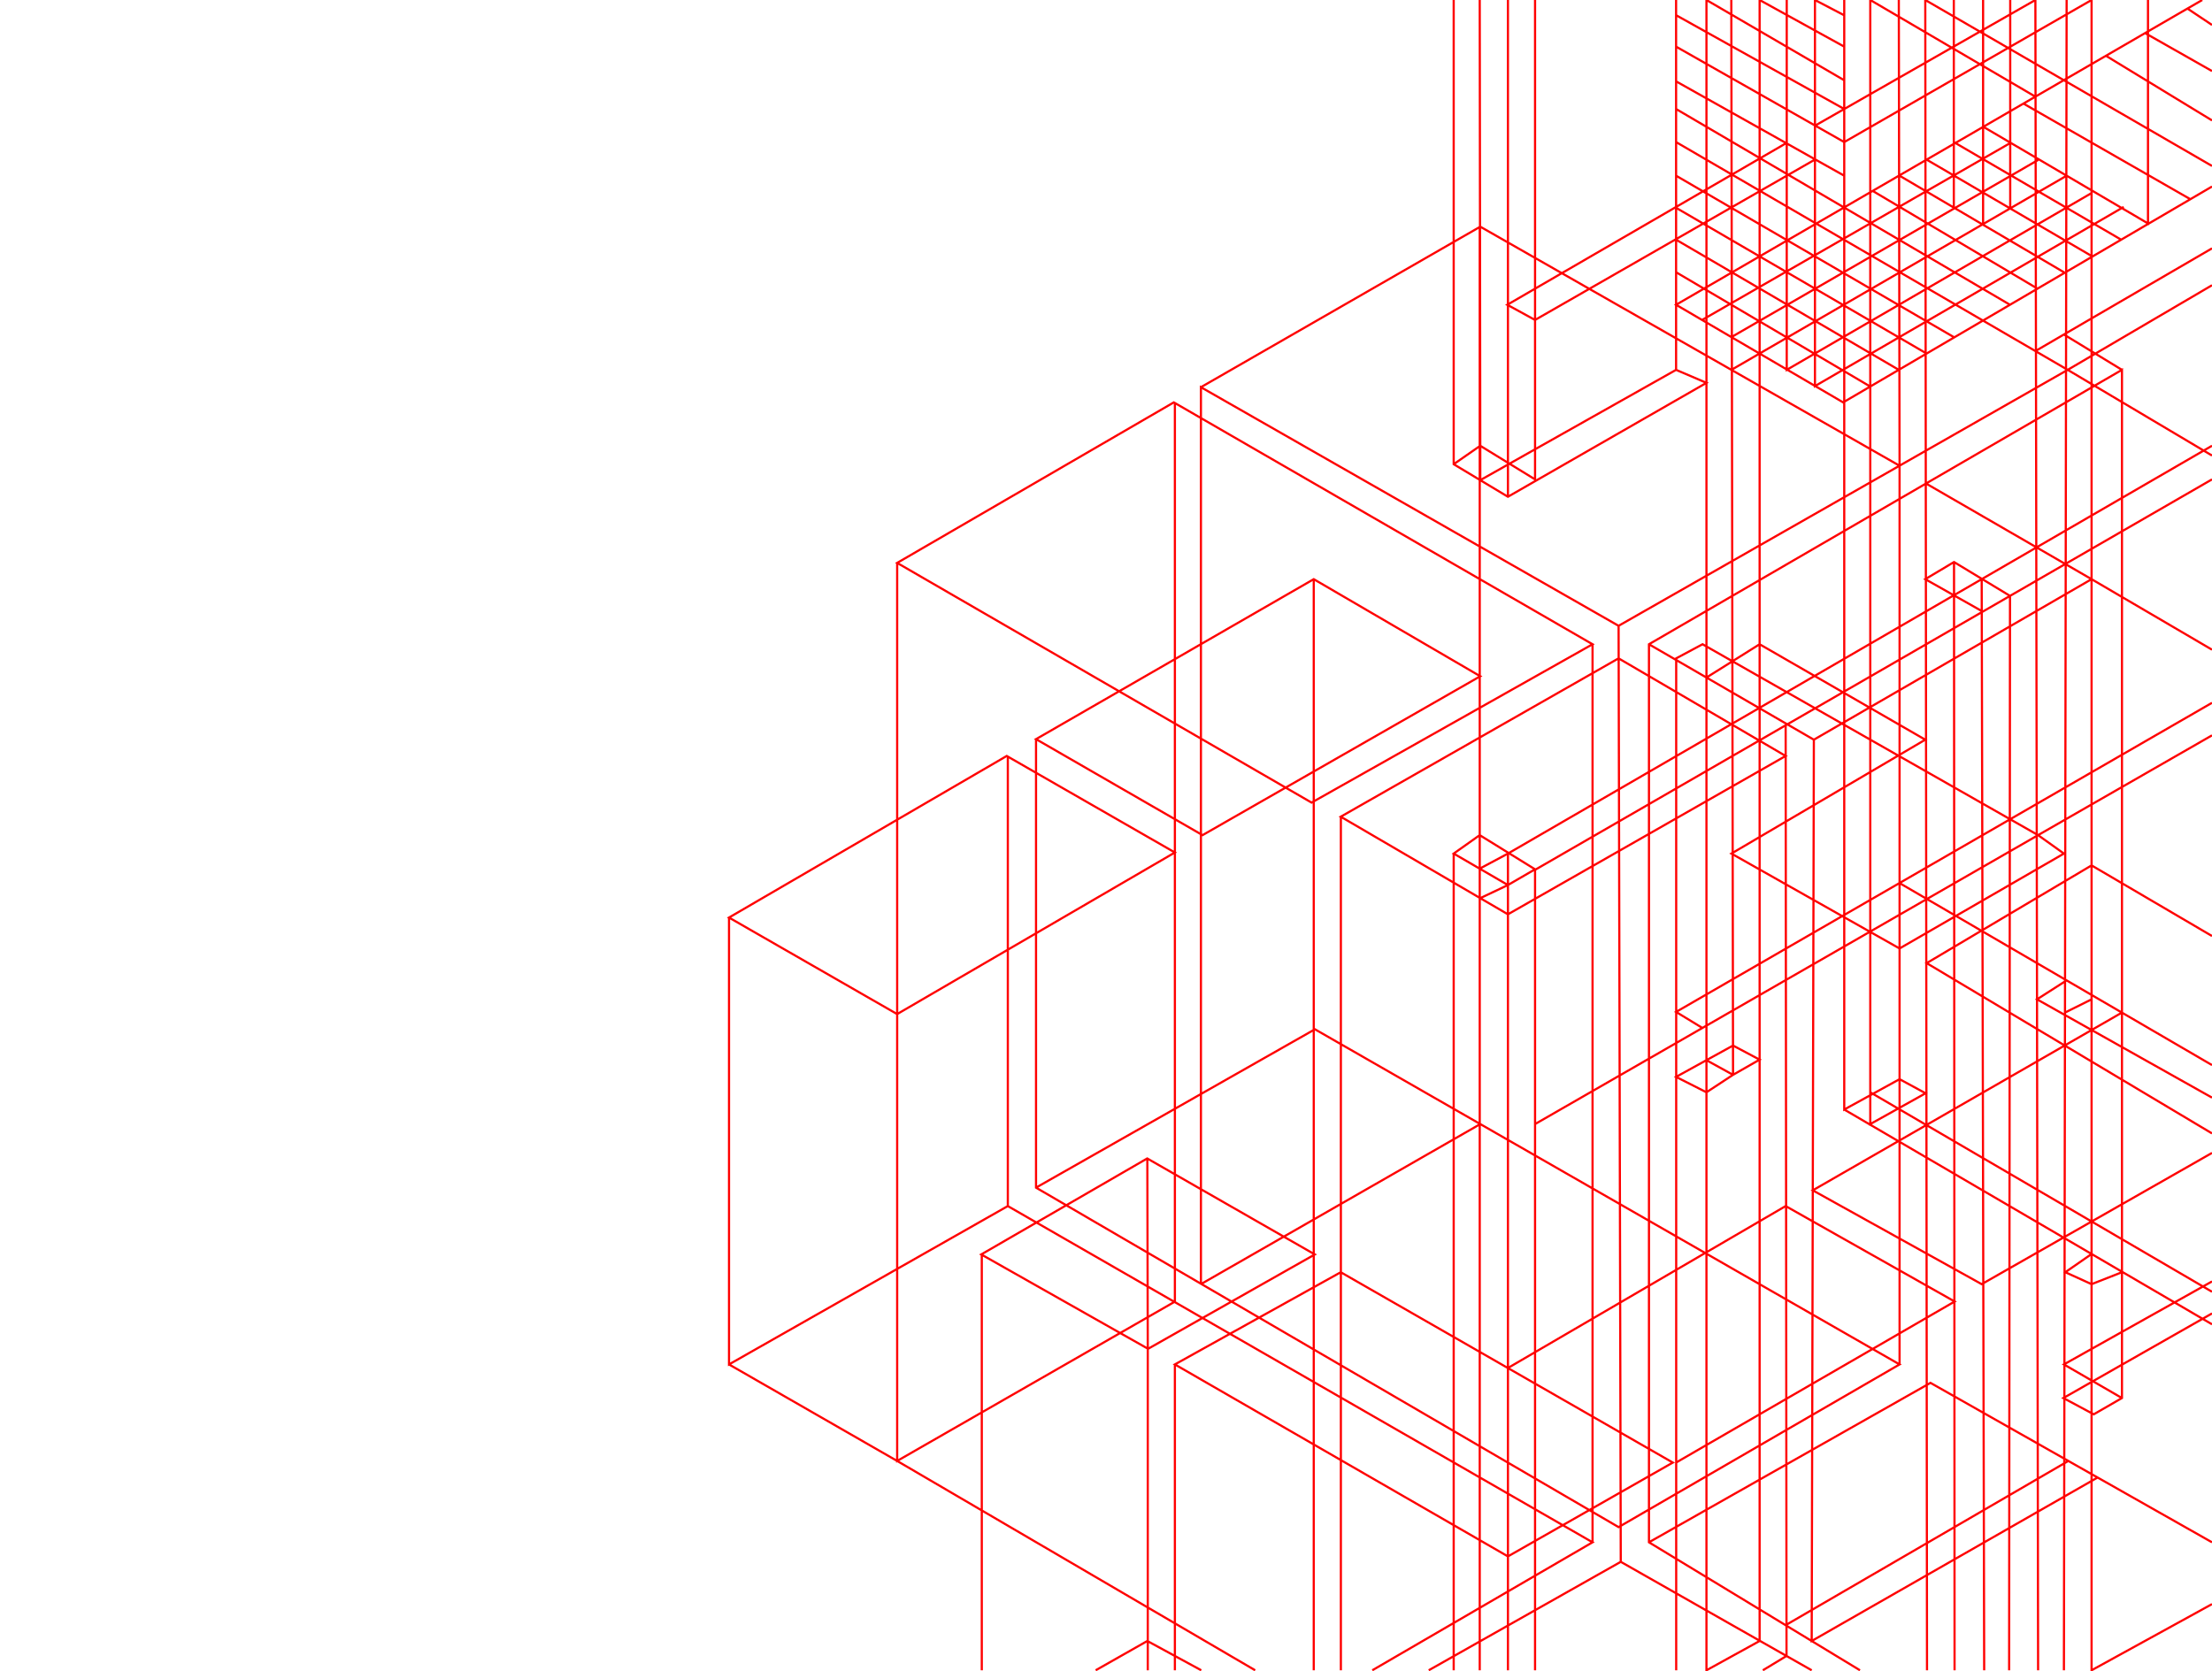
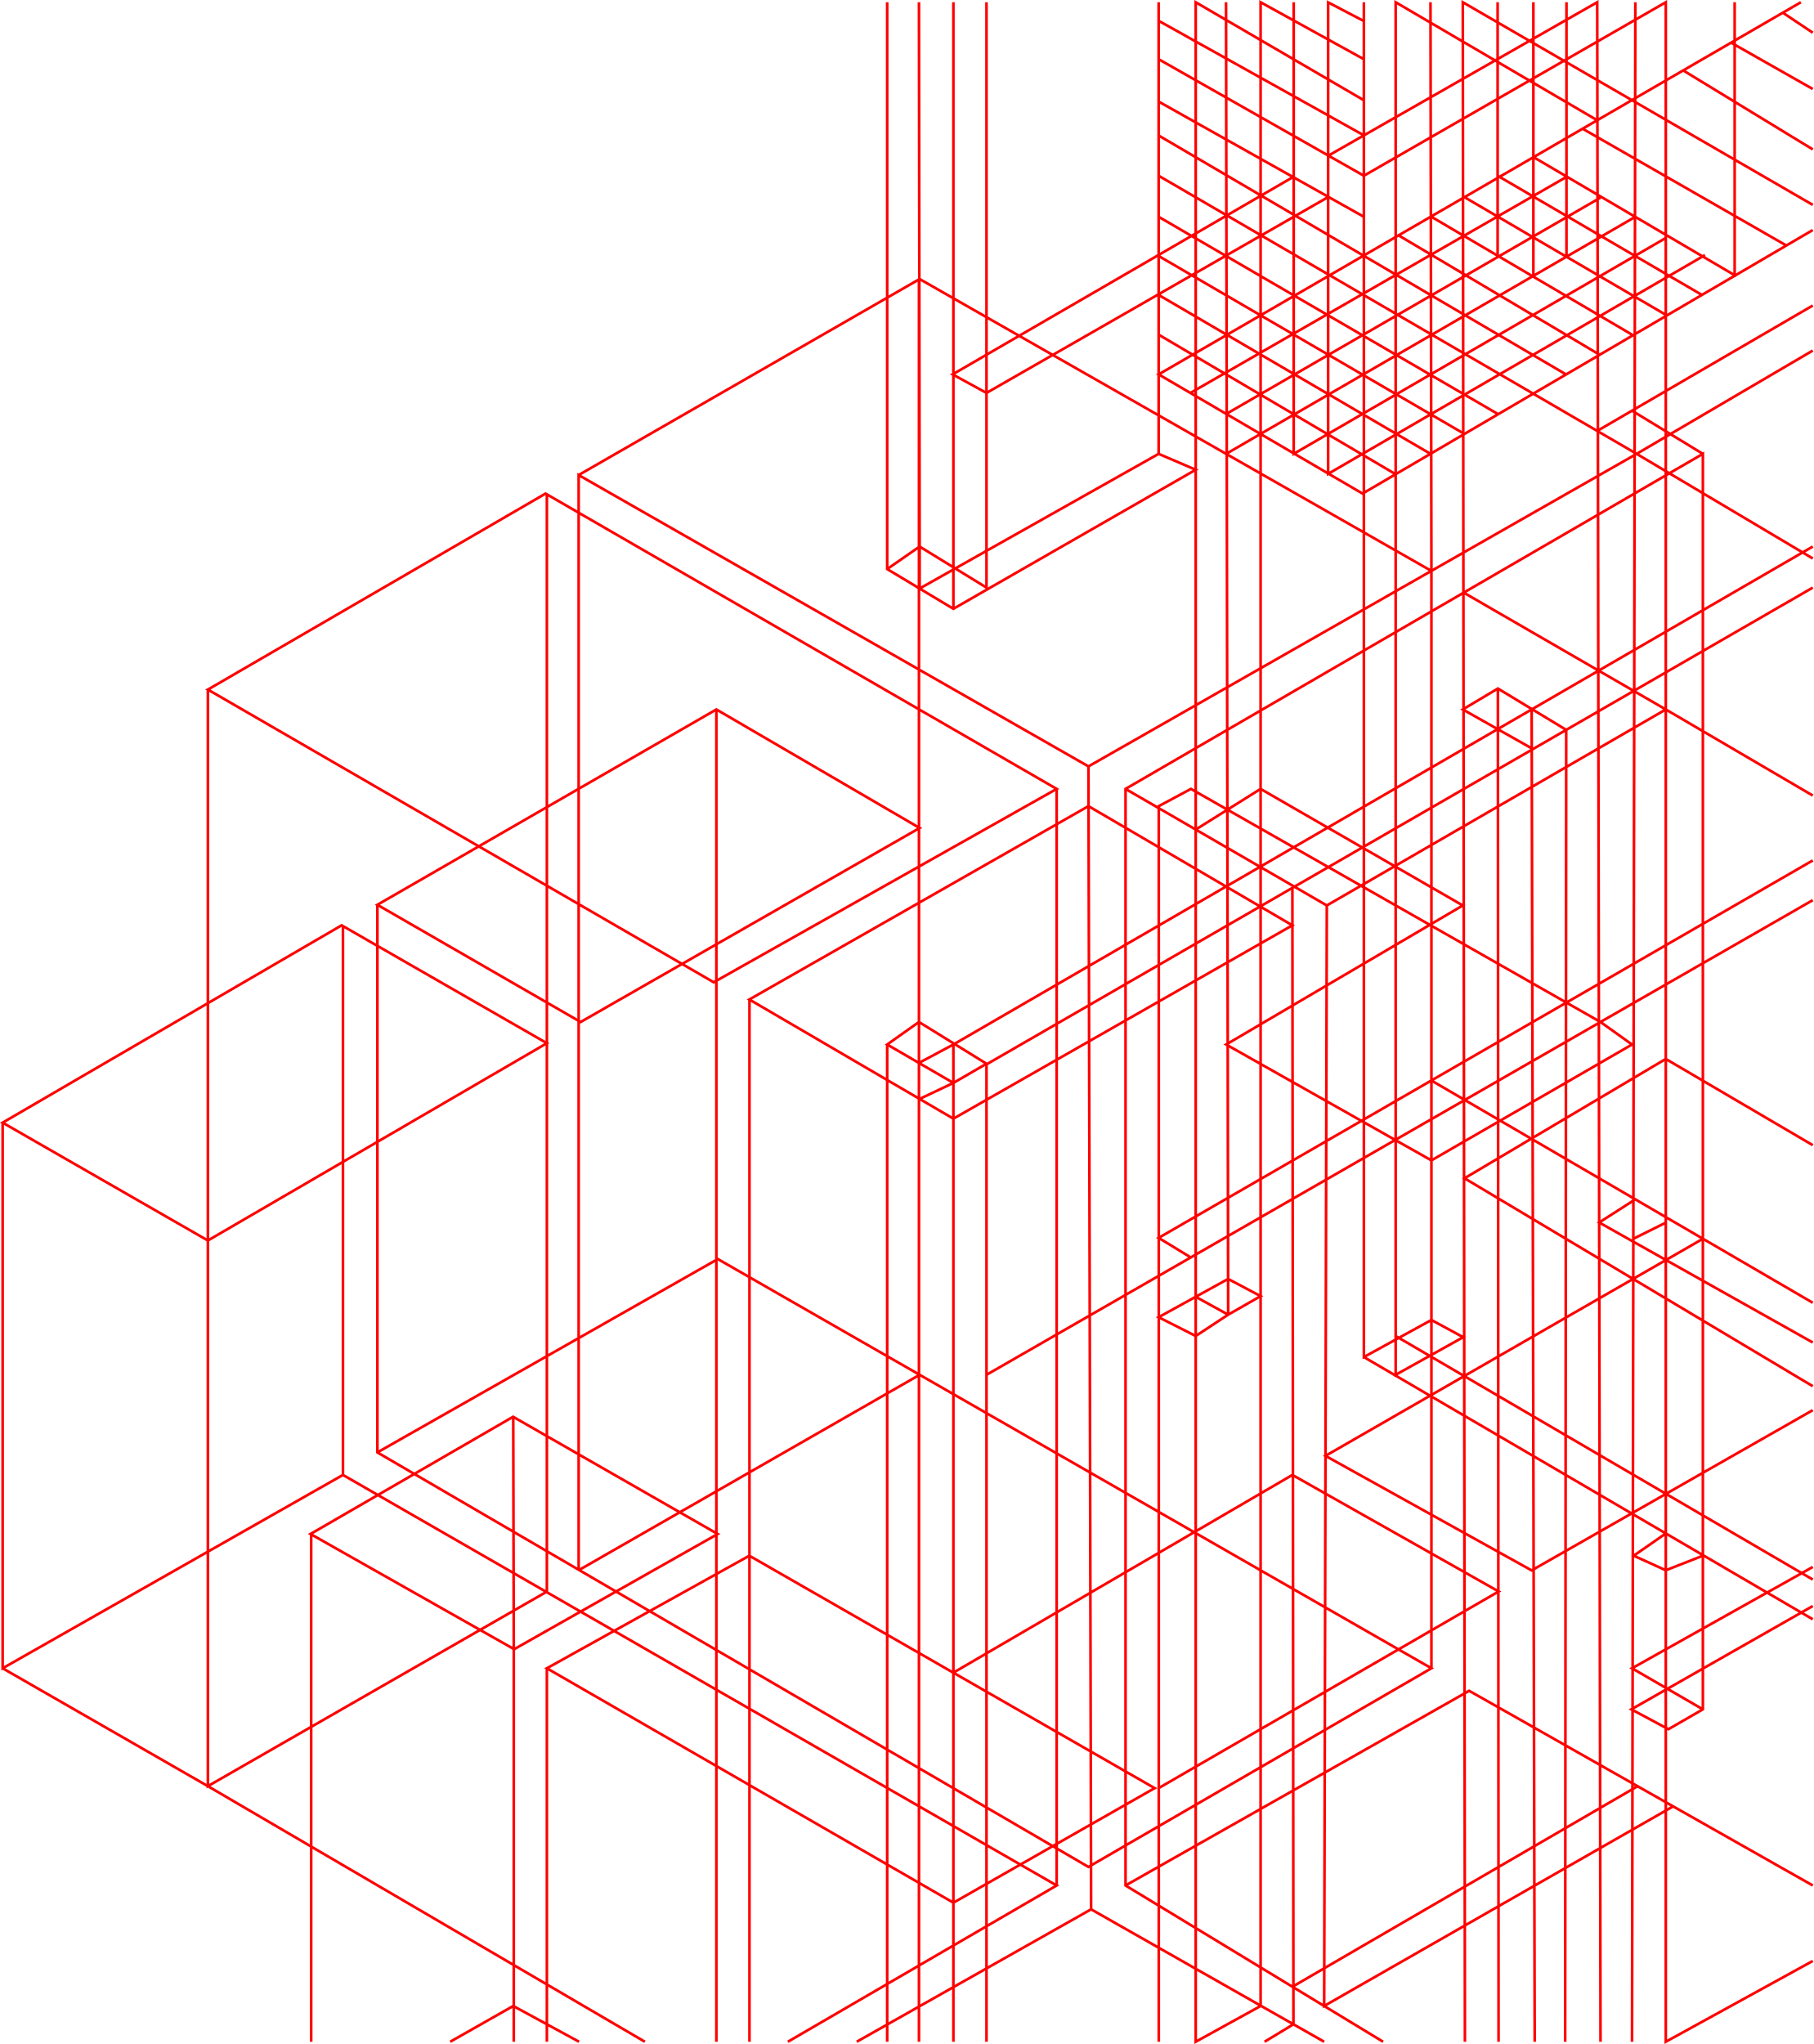
- <svg xmlns="http://www.w3.org/2000/svg" version="1.1" id="Layer_2" x="0px" y="0px" viewBox="0 0 2039 1540" style="enable-background:new 0 0 2039 1540;" xml:space="preserve">
+ <svg xmlns="http://www.w3.org/2000/svg" version="1.1" id="Layer_2" x="0px" y="0px" viewBox="0 0 1369.6 1543.4" style="enable-background:new 0 0 1369.6 1543.4;" xml:space="preserve">
  <style type="text/css">
	.st0{fill:none;stroke:#FF0000;stroke-width:2;stroke-miterlimit:10;}
</style>
-   <path class="st0" d="M1082,371l386,223l-259,146L827,519L1082,371z M1265,1540l203-118l-539-310 M1157,1540l-330-193l-155-89   M672,846v412l257-146V697 M672,846l155,89l256-149l-155-89L672,846z M827,519v828l256-146.9V371 M955,681.5l153.5,88.5l256-146.5  L1211,534L955,681.5z M1107.3,1183.8l257.2-147.4 M1083,1258l307,177l152-86.5L1235.9,1173L1083,1258z M1083,1258v282   M1058.3,1243.6l153.7-87l-154.5-88.5l-153,88.5L1058.3,1243.6z M905,1157v383 M1058,1540v-296l-0.4-175.9 M955,682v413l537,313  l259-150l-538.9-309L955,1095 M1211,534v1006 M1468,594v828 M1107.3,1540l-49.7-27l-47.6,27 M2039,420l-133-79l-414,236l-385-220  v827 M1751,1258V429.4L1364.5,209L1107,357 M1364,209v1331 M1235.9,753l154.1,90l256-146l-154-90L1235.9,753z M1236,753v787   M1340,787l50,29l25-14.5l-51-31.5L1340,787z M1340,1540V787 M2039,442l-624,360v738 M1670,1540l-176-100l-177,100 M1364.5,828.1  L1390,816 M1390,1540V843v-56l-26,13.9 M1390,787l649-376 M1492,577l2,863 M2039,1211l-137,78l28,15l26-15V341l-436,253v828  l194.5,118 M2039,1422l-259.5-147L1520,1422 M1646,1498.4l260.6-151.4 M1545,1348.5l256.8-148.5l-155.8-88l-256,149.3 M1415,1036.4  L1878.7,770l-309.3-176l-24.3,13v933 M1520,594l152,88l256-148l-152.6-88.2 M2039,1181.5l-136.5,76.5l53.5,31 M2039,648l-494,285  l24.3,14.8 M1878.7,770l160.3-92 M2030,0l-485,281l154,90l340-199 M1545,251l179,105.4 M1545,221l205.3,120 M1545,0v341 M1390,0v458   M1340,0v428l50,30l183-105l-28-12l-180.5,101.7l0-31.7L1364,0 M1340,428l24.5-17l50.5,31V0 M1700,74L1573,0v1540l49-27V0l78,43   M1573,977.5l24.5,13.5l-24.5,16.1l-28-14.2l52.5-28.9l24.5,13l-24.5,14l-1.6-991 M1647,0v131.7L1389.4,281l25.6,14l258.2-148   M1700,0v1023l51-28l24,13l-51,28.4V0l152.2,89.1 M2039,1479l-111,61V0l-228,131l-155-88 M1878.7,1540L1876.2,0l-203,115.8 M1545,14  l155,86.5 M1699.8,14L1673,0v356l284.6-165.2 M1545,75l155,87 M1545,100.5L1852.8,281 M2039,229l-162.8,94.7 M1545,131l361,210  l133-78 M1647,132v209l281-163 M1596,341l309-179 M1878.7,147.5L1596,310.8 M1569,295l283.8-163 M2016.4,7.9L2039,23 M2039,153  L1774.7,0l1.6,1540 M1941.2,51.4L2039,111 M2039,65.5l-61.7-35 M1828.2,116.9L1980,206V0 M1750.3,0l0.7,429.4 M1801,0v192 M1828,0  v206 M1853,0v191 M1905,0l-2.5,1540 M1865.2,95.5l153.9,88.2 M1801,131l154.3,90 M1776,147.2l152,88.8 M1751,162l151.5,89   M1726.2,176l151.9,90.1 M1545,162l256,148.8 M1545,191.6L1776,326 M1902.5,308.4L1956,341 M1928,534l111,65 M1852,1540l0.8-990.6  l-51.6-31.2l-26.5,15.8l53,29.9 M1573,624.7l49-30.7l152.7,88L1596,787l155,87.5l151.5-87.5l-23.8-17 M2039,863l-111-65.1L1776,888  l263,157 M1801.2,518.2l0.5,1021.8 M1826.7,534l2.3,1006 M1625,1540l21.8-13.2l-0.8-858.1 M1672,682l-2,831l263.5-150.7 M1751,814.2  L2039,982 M1905,903.9l-27.3,17.5L2039,1012 M2039,1191l-315-183.9 M1956,933.6l-285,163.9l155.7,86.5l212.3-121 M1903.5,933.6  l24.5-12.2 M1700,1023l339,198 M1928,1156.2l-24.2,16.8l24.2,11l28-11" />
+   <path class="st0" d="M412,372.7l386,223l-259,146l-382-221L412,372.7z M595,1541.7l203-118l-539-310 M487,1541.7l-330-193l-155-89   M2,847.7v412l257-146v-415 M2,847.7l155,89l256-149l-155-89L2,847.7z M157,520.7v828l256-146.9V372.7 M285,683.2l153.5,88.5  l256-146.5L541,535.7L285,683.2z M437.3,1185.5l257.2-147.4 M413,1259.7l307,177l152-86.5l-306.1-175.5L413,1259.7z M413,1259.7v282   M388.3,1245.3l153.7-87l-154.5-88.5l-153,88.5L388.3,1245.3z M235,1158.7v383 M388,1541.7v-296l-0.4-175.9 M285,683.7v413l537,313  l259-150l-538.9-309l-257.1,146 M541,535.7v1006 M798,595.7v828 M437.3,1541.7l-49.7-27l-47.6,27 M1369,421.7l-133-79l-414,236  l-385-220v827 M1081,1259.7V431.1L694.5,210.7L437,358.7 M694,210.7v1331 M565.9,754.7l154.1,90l256-146l-154-90L565.9,754.7z   M566,754.7v787 M670,788.7l50,29l25-14.5l-51-31.5L670,788.7z M670,1541.7v-753 M1369,443.7l-624,360v738 M1000,1541.7l-176-100  l-177,100 M694.5,829.8l25.5-12.1 M720,1541.7v-697v-56l-26,13.9 M720,788.7l649-376 M822,578.7l2,863 M1369,1212.7l-137,78l28,15  l26-15v-948l-436,253v828l194.5,118 M1369,1423.7l-259.5-147l-259.5,147 M976,1500.2l260.6-151.4 M875,1350.2l256.8-148.5l-155.8-88  l-256,149.3 M745,1038.1l463.7-266.4l-309.3-176l-24.3,13v933 M850,595.7l152,88l256-148l-152.6-88.2 M1369,1183.2l-136.5,76.5  l53.5,31 M1369,649.7l-494,285l24.3,14.8 M1208.7,771.7l160.3-92 M1360,1.7l-485,281l154,90l340-199 M875,252.7l179,105.4   M875,222.7l205.3,120 M875,1.7v341 M720,1.7v458 M670,1.7v428l50,30l183-105l-28-12L694.5,444.4l0-31.7L694,1.7 M670,429.7l24.5-17  l50.5,31V1.7 M1030,75.7l-127-74v1540l49-27V1.7l78,43 M903,979.2l24.5,13.5l-24.5,16.1l-28-14.2l52.5-28.9l24.5,13l-24.5,14  l-1.6-991 M977,1.7v131.7L719.4,282.7l25.6,14l258.2-148 M1030,1.7v1023l51-28l24,13l-51,28.4V1.7l152.2,89.1 M1369,1480.7l-111,61  V1.7l-228,131l-155-88 M1208.7,1541.7l-2.5-1540l-203,115.8 M875,15.7l155,86.5 M1029.8,15.8l-26.8-14v356l284.6-165.2 M875,76.7  l155,87 M875,102.3l307.8,180.5 M1369,230.7l-162.8,94.7 M875,132.7l361,210l133-78 M977,133.7v209l281-163 M926,342.7l309-179   M1208.7,149.2L926,312.6 M899,296.7l283.8-163 M1346.4,9.6l22.6,15.1 M1369,154.7l-264.3-153l1.6,1540 M1271.2,53.2l97.8,59.6   M1369,67.2l-61.7-35 M1158.2,118.7l151.8,89.1V1.7 M1080.3,1.7l0.7,429.4 M1131,1.7v192 M1158,1.7v206 M1183,1.7v191 M1235,1.7  l-2.5,1540 M1195.2,97.2l153.9,88.2 M1131,132.7l154.3,90 M1106,148.9l152,88.8 M1081,163.7l151.5,89 M1056.2,177.7l151.9,90.2   M875,163.7l256,148.8 M875,193.3l231,134.4 M1232.5,310.1l53.5,32.6 M1258,535.7l111,65 M1182,1541.7l0.8-990.6l-51.6-31.2  l-26.5,15.8l53,29.9 M903,626.4l49-30.7l152.7,88L926,788.7l155,87.5l151.5-87.5l-23.8-17 M1369,864.7l-111-65.1l-152,90.1l263,157   M1131.2,519.9l0.5,1021.8 M1156.7,535.7l2.3,1006 M955,1541.7l21.8-13.2L976,670.5 M1002,683.7l-2,831l263.5-150.7 M1081,815.9  l288,167.8 M1235,905.6l-27.3,17.5l161.3,90.6 M1369,1192.7l-315-183.9 M1286,935.4l-285,163.9l155.7,86.5l212.3-121 M1233.5,935.4  l24.5-12.2 M1030,1024.7l339,198 M1258,1157.9l-24.2,16.8l24.2,11l28-11" />
</svg>
